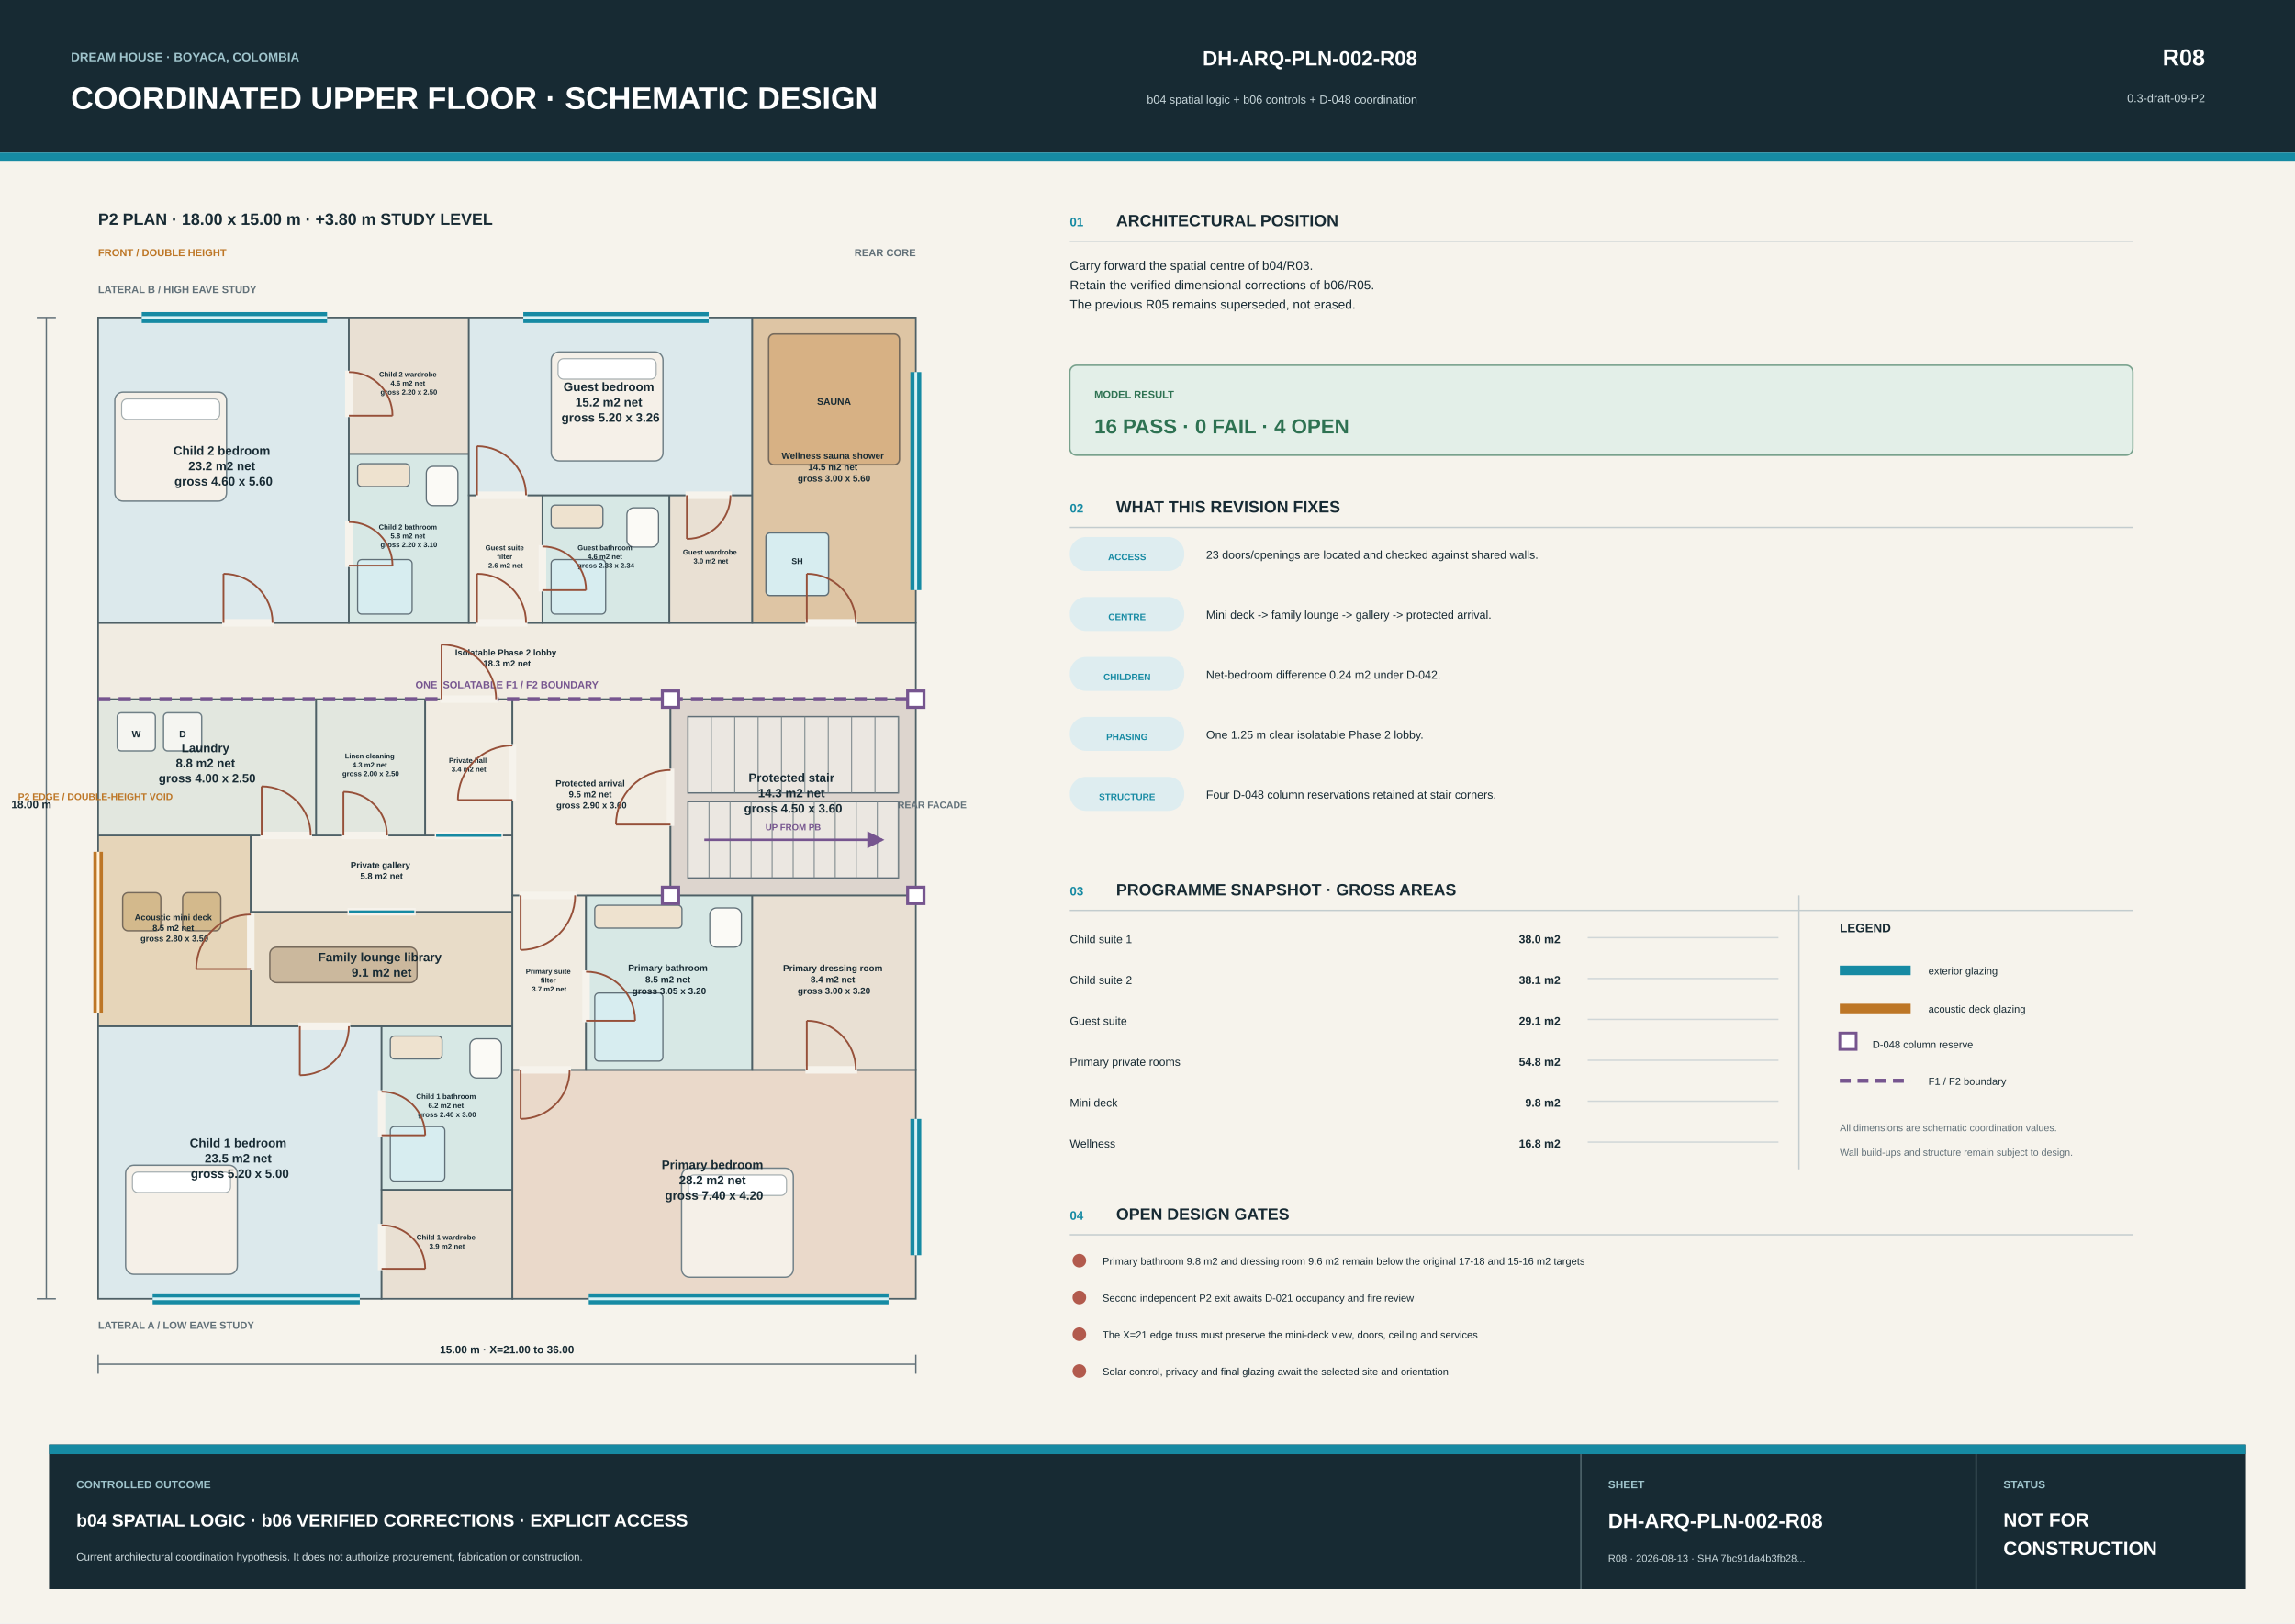
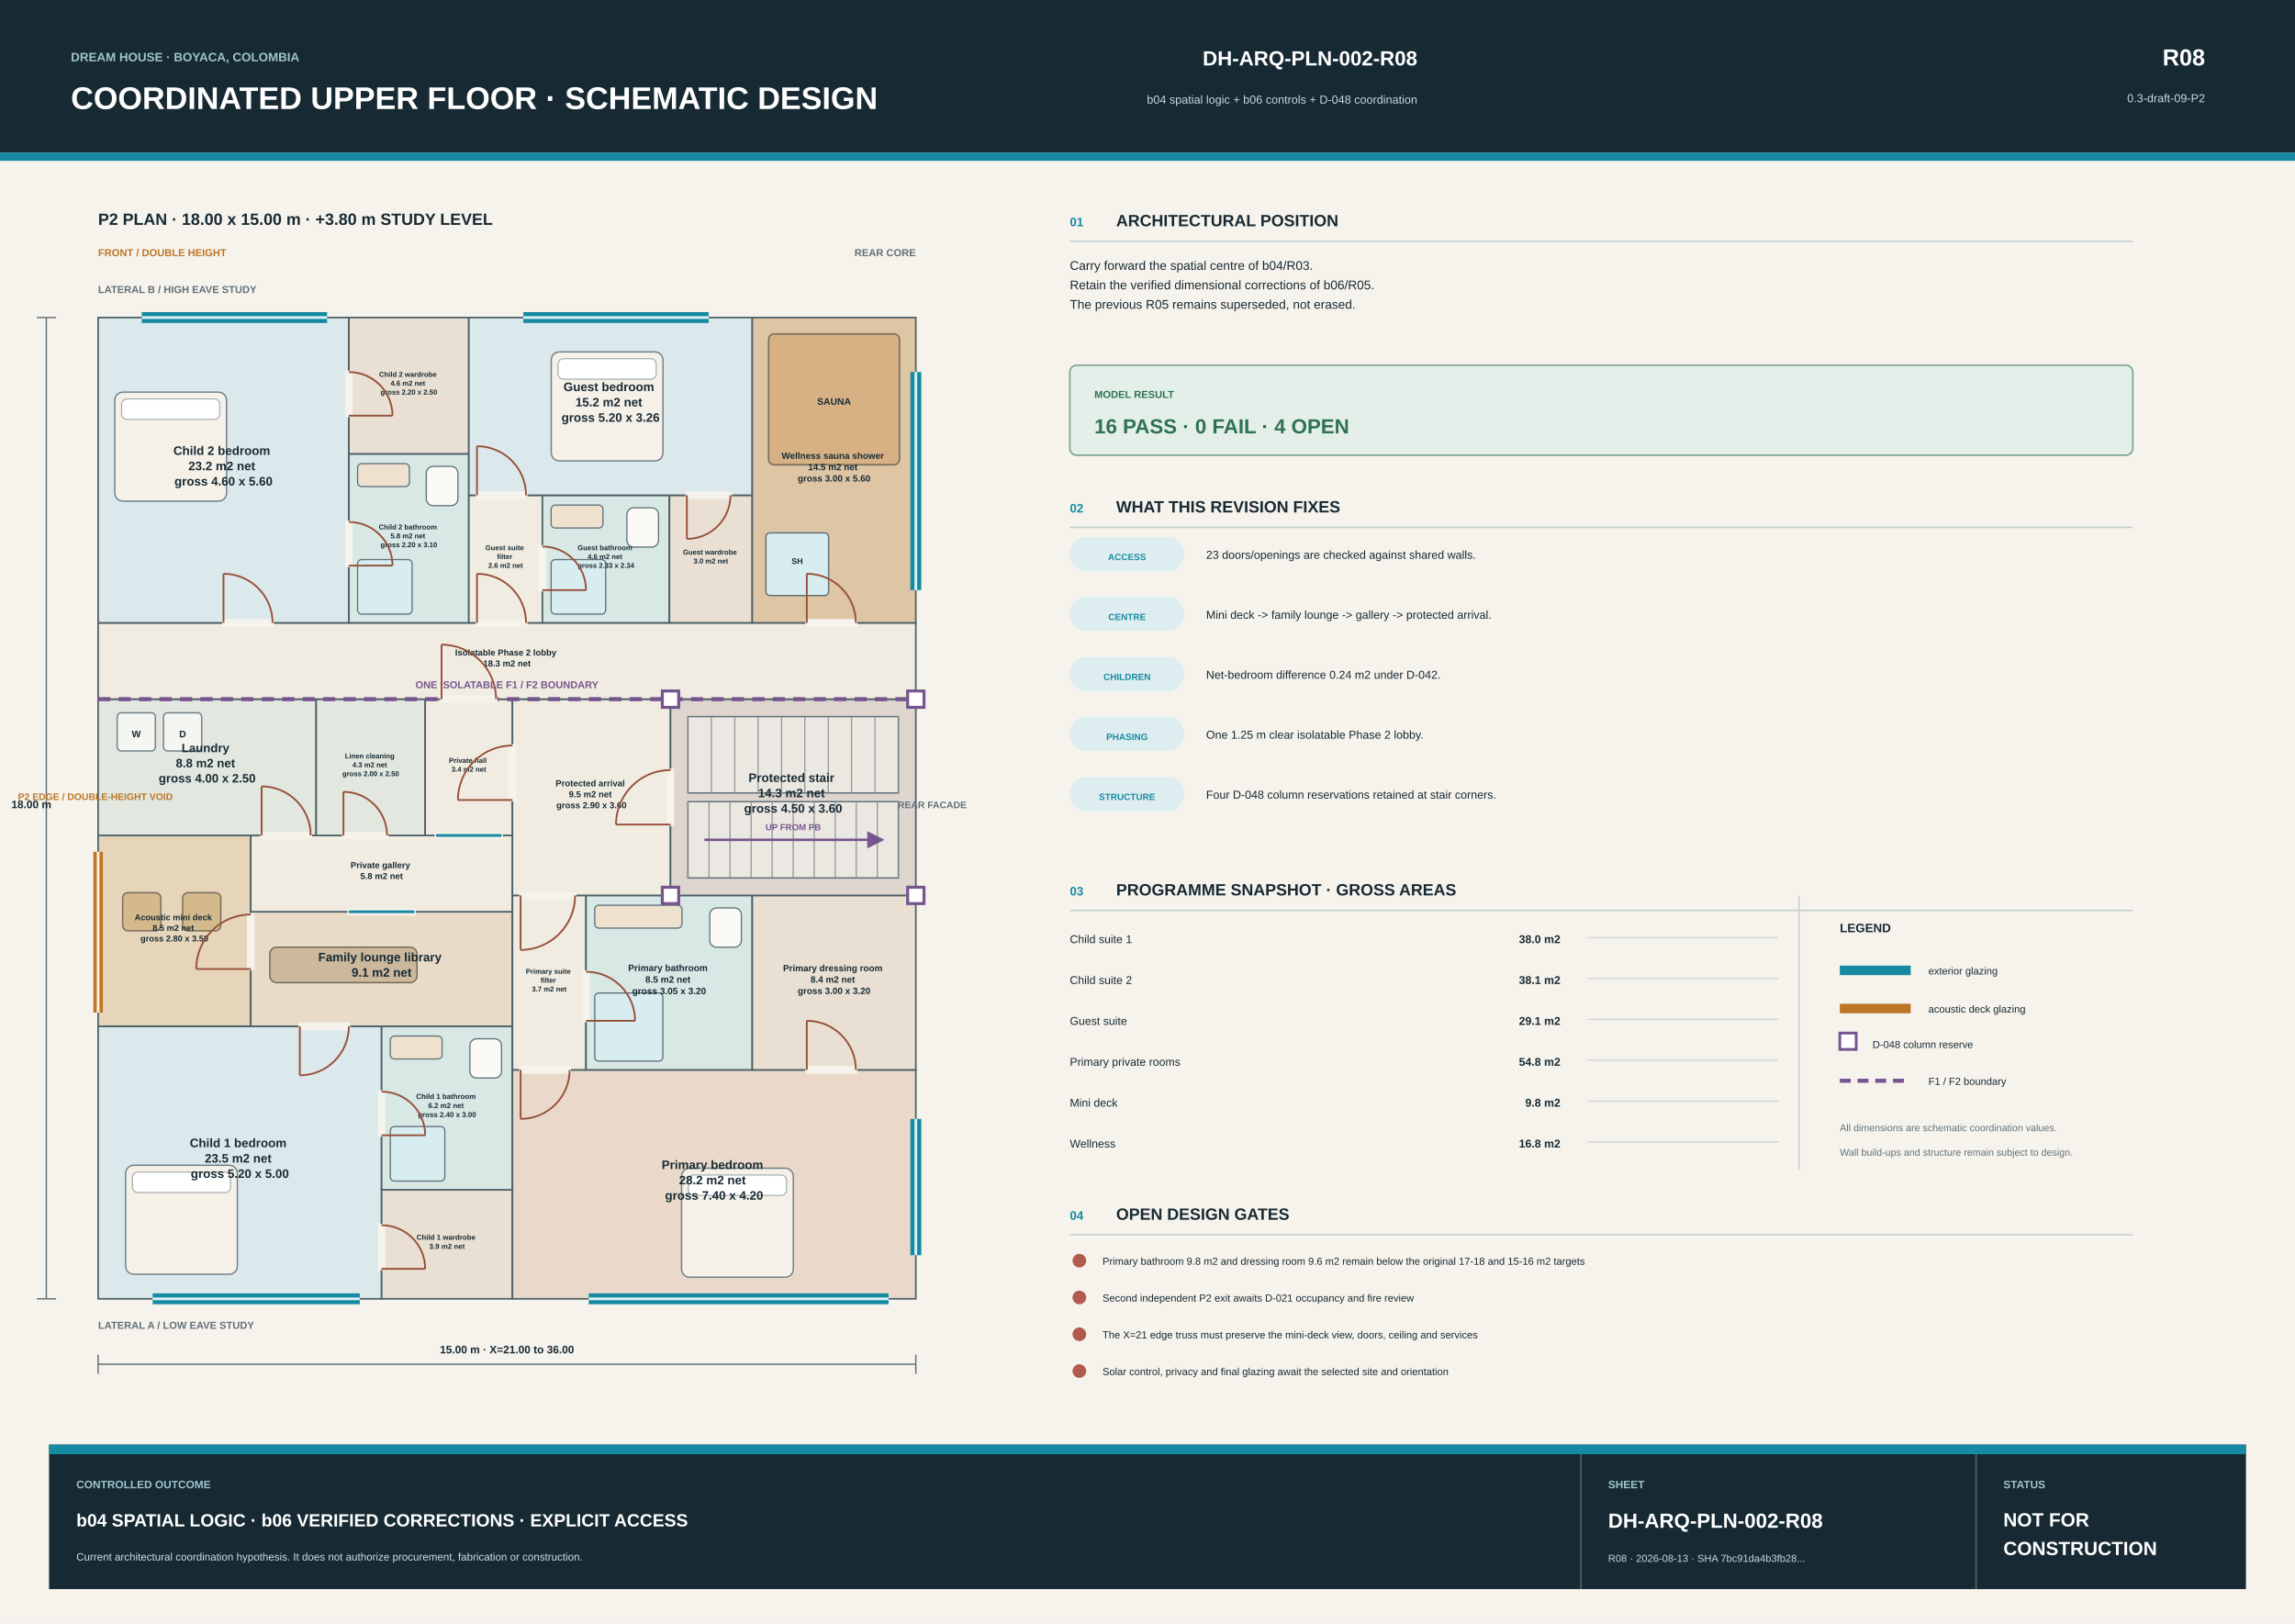
<svg xmlns="http://www.w3.org/2000/svg" width="1684" height="1191" viewBox="0 0 1684 1191" role="img" aria-labelledby="sheet-title sheet-description">
  <defs>
    <marker id="route-arrow" markerWidth="8" markerHeight="8" refX="7" refY="4" orient="auto">
      <path d="M0,0 L8,4 L0,8 Z" fill="#a63f31" />
    </marker>
    <marker id="up-arrow" markerWidth="7" markerHeight="7" refX="6" refY="3.5" orient="auto">
      <path d="M0,0 L7,3.5 L0,7 Z" fill="#76558f" />
    </marker>
    <style>
            text { font-family: Arial, Helvetica, sans-serif; }
            line, path, rect, circle, polygon, polyline { vector-effect: non-scaling-stroke; }
          </style>
  </defs>
  <rect x="0" y="0" width="1684" height="1191" fill="#f6f3ec" />
  <rect x="0" y="0" width="1684" height="112" fill="#172a33" />
  <rect x="0" y="112" width="1684" height="6" fill="#168aa3" />
  <text x="52" y="45" font-size="9" text-anchor="start" font-weight="700" fill="#9fc4cc" class="">DREAM HOUSE · BOYACA, COLOMBIA</text>
  <text x="52" y="80" font-size="23" text-anchor="start" font-weight="700" fill="#ffffff" class="">COORDINATED UPPER FLOOR · SCHEMATIC DESIGN</text>
  <text x="1040" y="48" font-size="15" text-anchor="end" font-weight="700" fill="#ffffff" class="">DH-ARQ-PLN-002-R08</text>
  <text x="1040" y="76" font-size="8.5" text-anchor="end" font-weight="400" fill="#c9d8dc" class="">b04 spatial logic + b06 controls + D-048 coordination</text>
  <text x="1618" y="48" font-size="17" text-anchor="end" font-weight="700" fill="#ffffff" class="">R08</text>
  <text x="1618" y="75" font-size="8.5" text-anchor="end" font-weight="400" fill="#c9d8dc" class="">0.3-draft-09-P2</text>
  <text x="72" y="165" font-size="12" text-anchor="start" font-weight="700" fill="#172a33" class="">P2 PLAN · 18.00 x 15.00 m · +3.80 m STUDY LEVEL</text>
  <text x="72" y="188" font-size="7.5" text-anchor="start" font-weight="700" fill="#bd7626" class="">FRONT / DOUBLE HEIGHT</text>
  <text x="672" y="188" font-size="7.5" text-anchor="end" font-weight="700" fill="#617078" class="">REAR CORE</text>
  <rect x="72.0" y="753.0" width="208.0" height="200.0" fill="#dce9ec" stroke="#4e6066" stroke-width="1.2" class="space space-bedroom" data-space-id="H1-D" />
  <rect x="280.0" y="873.0" width="96.0" height="80.0" fill="#e9e0d3" stroke="#4e6066" stroke-width="1.2" class="space space-closet" data-space-id="H1-C" />
  <rect x="280.0" y="753.0" width="96.0" height="120.0" fill="#d7e8e5" stroke="#4e6066" stroke-width="1.2" class="space space-bath" data-space-id="H1-B" />
  <rect x="72.0" y="613.0" width="112.0" height="140.0" fill="#e6d5b9" stroke="#4e6066" stroke-width="1.2" class="space space-deck" data-space-id="DECK" />
  <rect x="184" y="669.0" width="192.0" height="84.0" fill="#e8dcc8" stroke="#4e6066" stroke-width="1.2" class="space space-shared" data-space-id="FAM" />
  <rect x="184" y="613.0" width="192.0" height="56.0" fill="#f1ece2" stroke="#4e6066" stroke-width="1.2" class="space space-circulation" data-space-id="HALL-A" />
  <rect x="72.0" y="513.0" width="160.0" height="100.0" fill="#e2e7df" stroke="#4e6066" stroke-width="1.2" class="space space-service" data-space-id="LAV" />
  <rect x="232.0" y="513.0" width="80.0" height="100.0" fill="#e2e7df" stroke="#4e6066" stroke-width="1.2" class="space space-service" data-space-id="LIN" />
  <rect x="312.0" y="513.0" width="64.0" height="100.0" fill="#f1ece2" stroke="#4e6066" stroke-width="1.2" class="space space-circulation" data-space-id="HALL-C" />
  <rect x="376" y="785.0" width="296.0" height="168.0" fill="#ead9ca" stroke="#4e6066" stroke-width="1.2" class="space space-master" data-space-id="M-D" />
  <rect x="376" y="657.0" width="54.0" height="128.0" fill="#f1ece2" stroke="#4e6066" stroke-width="1.2" class="space space-circulation" data-space-id="M-PASS" />
  <rect x="430.0" y="657.0" width="122.0" height="128.0" fill="#d7e8e5" stroke="#4e6066" stroke-width="1.2" class="space space-bath" data-space-id="M-B" />
  <rect x="552.0" y="657.0" width="120.0" height="128.0" fill="#e9e0d3" stroke="#4e6066" stroke-width="1.2" class="space space-closet" data-space-id="M-C" />
  <rect x="376" y="513.0" width="116.0" height="144.0" fill="#f1ece2" stroke="#4e6066" stroke-width="1.2" class="space space-circulation" data-space-id="ARR" />
  <rect x="492.0" y="513.0" width="180.0" height="144.0" fill="#ddd5ce" stroke="#4e6066" stroke-width="1.2" class="space space-vertical" data-space-id="ESC" />
  <rect x="72.0" y="457.0" width="600.0" height="56.0" fill="#f1ece2" stroke="#4e6066" stroke-width="1.2" class="space space-circulation" data-space-id="F2-HALL" />
  <rect x="72.0" y="233.0" width="184.0" height="224.0" fill="#dce9ec" stroke="#4e6066" stroke-width="1.2" class="space space-bedroom" data-space-id="H2-D" />
  <rect x="256" y="333.0" width="88.0" height="124.0" fill="#d7e8e5" stroke="#4e6066" stroke-width="1.2" class="space space-bath" data-space-id="H2-B" />
  <rect x="256" y="233.0" width="88.0" height="100.0" fill="#e9e0d3" stroke="#4e6066" stroke-width="1.2" class="space space-closet" data-space-id="H2-C" />
  <rect x="344.0" y="363.4" width="54.0" height="93.6" fill="#f1ece2" stroke="#4e6066" stroke-width="1.2" class="space space-circulation" data-space-id="G-ENTRY" />
  <rect x="398" y="363.4" width="93.2" height="93.6" fill="#d7e8e5" stroke="#4e6066" stroke-width="1.2" class="space space-bath" data-space-id="G-B" />
  <rect x="491.2" y="363.4" width="60.8" height="93.6" fill="#e9e0d3" stroke="#4e6066" stroke-width="1.2" class="space space-closet" data-space-id="G-C" />
  <rect x="344.0" y="233.0" width="208.0" height="130.4" fill="#dce9ec" stroke="#4e6066" stroke-width="1.2" class="space space-bedroom" data-space-id="G-D" />
  <rect x="552.0" y="233.0" width="120.0" height="224.0" fill="#dec5a4" stroke="#4e6066" stroke-width="1.2" class="space space-wellness" data-space-id="WELL" />
  <rect x="92.16" y="855.0" width="82.0" height="80.0" fill="#f5f0e8" stroke="#708087" stroke-width="1" rx="6" class="furniture bed" />
  <rect x="97.16" y="860.0" width="72.0" height="15" fill="#ffffff" stroke="#a3acae" stroke-width="0.8" rx="4" />
  <rect x="84.24" y="287.72" width="82.0" height="80.0" fill="#f5f0e8" stroke="#708087" stroke-width="1" rx="6" class="furniture bed" />
  <rect x="89.24" y="292.72" width="72.0" height="15" fill="#ffffff" stroke="#a3acae" stroke-width="0.8" rx="4" />
  <rect x="404.48" y="258.2" width="82.0" height="80.0" fill="#f5f0e8" stroke="#708087" stroke-width="1" rx="6" class="furniture bed" />
  <rect x="409.48" y="263.2" width="72.0" height="15" fill="#ffffff" stroke="#a3acae" stroke-width="0.8" rx="4" />
  <rect x="500.12" y="857.16" width="82.0" height="80.0" fill="#f5f0e8" stroke="#708087" stroke-width="1" rx="6" class="furniture bed" />
  <rect x="505.12" y="862.16" width="72.0" height="15" fill="#ffffff" stroke="#a3acae" stroke-width="0.8" rx="4" />
  <rect x="198" y="695.0" width="108.0" height="26.0" fill="#cbb89d" stroke="#766a5c" stroke-width="1" rx="5" class="furniture sofa" />
  <rect x="90" y="655.0" width="28.0" height="28.0" fill="#d3b98c" stroke="#766a5c" stroke-width="1" rx="4" class="furniture chair" />
  <rect x="134" y="655.0" width="28.0" height="28.0" fill="#d3b98c" stroke="#766a5c" stroke-width="1" rx="4" class="furniture chair" />
  <rect x="86" y="523.0" width="28.0" height="28.0" fill="#f5f5f1" stroke="#708087" stroke-width="1" rx="3" class="furniture appliance" />
  <text x="100" y="541.0" font-size="7" text-anchor="middle" font-weight="700" fill="#172a33" class="">W</text>
  <rect x="120" y="523.0" width="28.0" height="28.0" fill="#f5f5f1" stroke="#708087" stroke-width="1" rx="3" class="furniture appliance" />
  <text x="134" y="541.0" font-size="7" text-anchor="middle" font-weight="700" fill="#172a33" class="">D</text>
  <rect x="564" y="245.0" width="96.0" height="96.0" fill="#d7b184" stroke="#766a5c" stroke-width="1.1" rx="4" class="furniture sauna" />
  <text x="612" y="297.0" font-size="7" text-anchor="middle" font-weight="700" fill="#172a33" class="">SAUNA</text>
  <rect x="562.0" y="391.0" width="46.0" height="46.0" fill="#d7edf0" stroke="#617078" stroke-width="1" rx="3" class="fixture shower" />
  <text x="585" y="413.8" font-size="6" text-anchor="middle" font-weight="700" fill="#172a33" class="">SH</text>
  <rect x="286.4" y="826.6" width="40.0" height="40.0" fill="#d7edf0" stroke="#617078" stroke-width="0.9" rx="3" class="fixture shower" />
  <rect x="286.4" y="760.2" width="38.0" height="16.8" fill="#eee2cf" stroke="#617078" stroke-width="0.9" rx="3" class="fixture vanity" />
  <rect x="344.8" y="762.2" width="23.2" height="28.8" fill="#fbfaf6" stroke="#617078" stroke-width="0.9" rx="5" class="fixture wc" />
  <rect x="262.4" y="410.6" width="40.0" height="40.0" fill="#d7edf0" stroke="#617078" stroke-width="0.9" rx="3" class="fixture shower" />
  <rect x="262.4" y="340.2" width="38.0" height="16.8" fill="#eee2cf" stroke="#617078" stroke-width="0.9" rx="3" class="fixture vanity" />
  <rect x="312.8" y="342.2" width="23.2" height="28.8" fill="#fbfaf6" stroke="#617078" stroke-width="0.9" rx="5" class="fixture wc" />
  <rect x="404.4" y="410.6" width="40.0" height="40.0" fill="#d7edf0" stroke="#617078" stroke-width="0.9" rx="3" class="fixture shower" />
  <rect x="404.4" y="370.6" width="38.0" height="16.8" fill="#eee2cf" stroke="#617078" stroke-width="0.9" rx="3" class="fixture vanity" />
  <rect x="460" y="372.6" width="23.2" height="28.8" fill="#fbfaf6" stroke="#617078" stroke-width="0.9" rx="5" class="fixture wc" />
  <rect x="436.4" y="728.6" width="50.0" height="50.0" fill="#d7edf0" stroke="#617078" stroke-width="0.9" rx="3" class="fixture shower" />
  <rect x="436.4" y="664.2" width="64.0" height="16.8" fill="#eee2cf" stroke="#617078" stroke-width="0.9" rx="3" class="fixture vanity" />
  <rect x="520.8" y="666.2" width="23.2" height="28.8" fill="#fbfaf6" stroke="#617078" stroke-width="0.9" rx="5" class="fixture wc" />
  <rect x="504.8" y="588.2" width="154.4" height="56.0" fill="#ebe7e1" stroke="#617078" stroke-width="1" class="stair-flight" />
  <rect x="504.8" y="525.8" width="154.4" height="56.0" fill="#ebe7e1" stroke="#617078" stroke-width="1" class="stair-flight" />
  <line x1="504.8" y1="588.2" x2="504.8" y2="644.2" stroke="#7a868a" stroke-width="0.7" class="stair-tread" />
  <line x1="520.24" y1="588.2" x2="520.24" y2="644.2" stroke="#7a868a" stroke-width="0.7" class="stair-tread" />
  <line x1="535.68" y1="588.2" x2="535.68" y2="644.2" stroke="#7a868a" stroke-width="0.7" class="stair-tread" />
  <line x1="551.12" y1="588.2" x2="551.12" y2="644.2" stroke="#7a868a" stroke-width="0.7" class="stair-tread" />
  <line x1="566.56" y1="588.2" x2="566.56" y2="644.2" stroke="#7a868a" stroke-width="0.7" class="stair-tread" />
  <line x1="582.0" y1="588.2" x2="582.0" y2="644.2" stroke="#7a868a" stroke-width="0.7" class="stair-tread" />
  <line x1="597.44" y1="588.2" x2="597.44" y2="644.2" stroke="#7a868a" stroke-width="0.7" class="stair-tread" />
  <line x1="612.88" y1="588.2" x2="612.88" y2="644.2" stroke="#7a868a" stroke-width="0.7" class="stair-tread" />
  <line x1="628.32" y1="588.2" x2="628.32" y2="644.2" stroke="#7a868a" stroke-width="0.7" class="stair-tread" />
  <line x1="643.76" y1="588.2" x2="643.76" y2="644.2" stroke="#7a868a" stroke-width="0.7" class="stair-tread" />
  <line x1="659.2" y1="588.2" x2="659.2" y2="644.2" stroke="#7a868a" stroke-width="0.7" class="stair-tread" />
  <line x1="504.8" y1="525.8" x2="504.8" y2="581.8" stroke="#7a868a" stroke-width="0.7" class="stair-tread" />
  <line x1="521.956" y1="525.8" x2="521.956" y2="581.8" stroke="#7a868a" stroke-width="0.7" class="stair-tread" />
  <line x1="539.111" y1="525.8" x2="539.111" y2="581.8" stroke="#7a868a" stroke-width="0.7" class="stair-tread" />
  <line x1="556.267" y1="525.8" x2="556.267" y2="581.8" stroke="#7a868a" stroke-width="0.7" class="stair-tread" />
  <line x1="573.422" y1="525.8" x2="573.422" y2="581.8" stroke="#7a868a" stroke-width="0.7" class="stair-tread" />
  <line x1="590.578" y1="525.8" x2="590.578" y2="581.8" stroke="#7a868a" stroke-width="0.7" class="stair-tread" />
  <line x1="607.733" y1="525.8" x2="607.733" y2="581.8" stroke="#7a868a" stroke-width="0.7" class="stair-tread" />
  <line x1="624.889" y1="525.8" x2="624.889" y2="581.8" stroke="#7a868a" stroke-width="0.7" class="stair-tread" />
  <line x1="642.044" y1="525.8" x2="642.044" y2="581.8" stroke="#7a868a" stroke-width="0.7" class="stair-tread" />
  <line x1="659.2" y1="525.8" x2="659.2" y2="581.8" stroke="#7a868a" stroke-width="0.7" class="stair-tread" />
  <line x1="516.8" y1="616.2" x2="647.2" y2="616.2" stroke="#76558f" stroke-width="1.8" marker-end="url(#up-arrow)" />
  <text x="582.0" y="609.2" font-size="6.5" text-anchor="middle" font-weight="700" fill="#76558f" class="">UP FROM PB</text>
  <text x="176" y="841.75" font-size="9.0" text-anchor="middle" font-weight="700" fill="#172a33">
    <tspan x="176" dy="0">Child 1 bedroom</tspan>
    <tspan x="176" dy="11.25">23.5 m2 net</tspan>
    <tspan x="176" dy="11.25">gross 5.20 x 5.00</tspan>
  </text>
  <text x="328" y="909.667" font-size="5.333" text-anchor="middle" font-weight="700" fill="#172a33">
    <tspan x="328" dy="0">Child 1 wardrobe</tspan>
    <tspan x="328" dy="6.667">3.9 m2 net</tspan>
  </text>
  <text x="328" y="806.333" font-size="5.333" text-anchor="middle" font-weight="700" fill="#172a33">
    <tspan x="328" dy="0">Child 1 bathroom</tspan>
    <tspan x="328" dy="6.667">6.2 m2 net</tspan>
    <tspan x="328" dy="6.667">gross 2.40 x 3.00</tspan>
  </text>
  <text x="128" y="675.222" font-size="6.222" text-anchor="middle" font-weight="700" fill="#172a33">
    <tspan x="128" dy="0">Acoustic mini deck</tspan>
    <tspan x="128" dy="7.778">8.5 m2 net</tspan>
    <tspan x="128" dy="7.778">gross 2.80 x 3.50</tspan>
  </text>
  <text x="280.0" y="705.375" font-size="9.0" text-anchor="middle" font-weight="700" fill="#172a33">
    <tspan x="280.0" dy="0">Family lounge library</tspan>
    <tspan x="280.0" dy="11.25">9.1 m2 net</tspan>
  </text>
  <text x="280.0" y="637.0" font-size="6.4" text-anchor="middle" font-weight="700" fill="#172a33">
    <tspan x="280.0" dy="0">Private gallery</tspan>
    <tspan x="280.0" dy="8.0">5.8 m2 net</tspan>
  </text>
  <text x="152.0" y="551.889" font-size="8.889" text-anchor="middle" font-weight="700" fill="#172a33">
    <tspan x="152.0" dy="0">Laundry</tspan>
    <tspan x="152.0" dy="11.111">8.8 m2 net</tspan>
    <tspan x="152.0" dy="11.111">gross 4.00 x 2.50</tspan>
  </text>
  <text x="272.0" y="556.5" font-size="5.2" text-anchor="middle" font-weight="700" fill="#172a33">
    <tspan x="272.0" dy="0">Linen cleaning</tspan>
    <tspan x="272.0" dy="6.5">4.3 m2 net</tspan>
    <tspan x="272.0" dy="6.5">gross 2.00 x 2.50</tspan>
  </text>
  <text x="344.0" y="559.75" font-size="5.2" text-anchor="middle" font-weight="700" fill="#172a33">
    <tspan x="344.0" dy="0">Private hall</tspan>
    <tspan x="344.0" dy="6.5">3.4 m2 net</tspan>
  </text>
  <text x="524" y="857.75" font-size="9.0" text-anchor="middle" font-weight="700" fill="#172a33">
    <tspan x="524" dy="0">Primary bedroom</tspan>
    <tspan x="524" dy="11.25">28.2 m2 net</tspan>
    <tspan x="524" dy="11.25">gross 7.40 x 4.20</tspan>
  </text>
  <text x="403" y="714.5" font-size="5.2" text-anchor="middle" font-weight="700" fill="#172a33">
    <tspan x="403" dy="0">Primary suite</tspan>
    <tspan x="403" dy="6.5">filter</tspan>
    <tspan x="403" dy="6.5">3.7 m2 net</tspan>
  </text>
  <text x="491" y="712.528" font-size="6.778" text-anchor="middle" font-weight="700" fill="#172a33">
    <tspan x="491" dy="0">Primary bathroom</tspan>
    <tspan x="491" dy="8.472">8.5 m2 net</tspan>
    <tspan x="491" dy="8.472">gross 3.05 x 3.20</tspan>
  </text>
  <text x="612.0" y="712.667" font-size="6.667" text-anchor="middle" font-weight="700" fill="#172a33">
    <tspan x="612.0" dy="0">Primary dressing room</tspan>
    <tspan x="612.0" dy="8.333">8.4 m2 net</tspan>
    <tspan x="612.0" dy="8.333">gross 3.00 x 3.20</tspan>
  </text>
  <text x="434.0" y="576.944" font-size="6.444" text-anchor="middle" font-weight="700" fill="#172a33">
    <tspan x="434.0" dy="0">Protected arrival</tspan>
    <tspan x="434.0" dy="8.056">9.5 m2 net</tspan>
    <tspan x="434.0" dy="8.056">gross 2.90 x 3.60</tspan>
  </text>
  <text x="582.0" y="573.75" font-size="9.0" text-anchor="middle" font-weight="700" fill="#172a33">
    <tspan x="582.0" dy="0">Protected stair</tspan>
    <tspan x="582.0" dy="11.25">14.3 m2 net</tspan>
    <tspan x="582.0" dy="11.25">gross 4.50 x 3.60</tspan>
  </text>
  <text x="372.0" y="481.0" font-size="6.4" text-anchor="middle" font-weight="700" fill="#172a33">
    <tspan x="372.0" dy="0">Isolatable Phase 2 lobby</tspan>
    <tspan x="372.0" dy="8.0">18.3 m2 net</tspan>
  </text>
  <text x="164" y="333.75" font-size="9.0" text-anchor="middle" font-weight="700" fill="#172a33">
    <tspan x="164" dy="0">Child 2 bedroom</tspan>
    <tspan x="164" dy="11.25">23.2 m2 net</tspan>
    <tspan x="164" dy="11.25">gross 4.60 x 5.60</tspan>
  </text>
  <text x="300" y="388.5" font-size="5.2" text-anchor="middle" font-weight="700" fill="#172a33">
    <tspan x="300" dy="0">Child 2 bathroom</tspan>
    <tspan x="300" dy="6.5">5.8 m2 net</tspan>
    <tspan x="300" dy="6.5">gross 2.20 x 3.10</tspan>
  </text>
  <text x="300" y="276.5" font-size="5.2" text-anchor="middle" font-weight="700" fill="#172a33">
    <tspan x="300" dy="0">Child 2 wardrobe</tspan>
    <tspan x="300" dy="6.5">4.6 m2 net</tspan>
    <tspan x="300" dy="6.5">gross 2.20 x 2.50</tspan>
  </text>
  <text x="371" y="403.7" font-size="5.2" text-anchor="middle" font-weight="700" fill="#172a33">
    <tspan x="371" dy="0">Guest suite</tspan>
    <tspan x="371" dy="6.5">filter</tspan>
    <tspan x="371" dy="6.5">2.6 m2 net</tspan>
  </text>
  <text x="444.6" y="403.7" font-size="5.2" text-anchor="middle" font-weight="700" fill="#172a33">
    <tspan x="444.6" dy="0">Guest bathroom</tspan>
    <tspan x="444.6" dy="6.5">4.6 m2 net</tspan>
    <tspan x="444.6" dy="6.5">gross 2.33 x 2.34</tspan>
  </text>
  <text x="521.6" y="406.95" font-size="5.2" text-anchor="middle" font-weight="700" fill="#172a33">
    <tspan x="521.6" dy="0">Guest wardrobe</tspan>
    <tspan x="521.6" dy="6.5">3.0 m2 net</tspan>
  </text>
  <text x="448" y="286.95" font-size="9.0" text-anchor="middle" font-weight="700" fill="#172a33">
    <tspan x="448" dy="0">Guest bedroom</tspan>
    <tspan x="448" dy="11.25">15.2 m2 net</tspan>
    <tspan x="448" dy="11.25">gross 5.20 x 3.26</tspan>
  </text>
  <text x="612.0" y="336.667" font-size="6.667" text-anchor="middle" font-weight="700" fill="#172a33">
    <tspan x="612.0" dy="0">Wellness sauna shower</tspan>
    <tspan x="612.0" dy="8.333">14.5 m2 net</tspan>
    <tspan x="612.0" dy="8.333">gross 3.00 x 5.60</tspan>
  </text>
  <line x1="112.0" y1="953.0" x2="264.0" y2="953.0" stroke="#168aa3" stroke-width="8" class="exterior-window" />
  <line x1="112.0" y1="953.0" x2="264.0" y2="953.0" stroke="#d9f2f5" stroke-width="2" class="window-glass" />
  <line x1="432.0" y1="953.0" x2="652.0" y2="953.0" stroke="#168aa3" stroke-width="8" class="exterior-window" />
  <line x1="432.0" y1="953.0" x2="652.0" y2="953.0" stroke="#d9f2f5" stroke-width="2" class="window-glass" />
  <line x1="672.0" y1="921.0" x2="672.0" y2="821.0" stroke="#168aa3" stroke-width="8" class="exterior-window" />
  <line x1="672.0" y1="921.0" x2="672.0" y2="821.0" stroke="#d9f2f5" stroke-width="2" class="window-glass" />
  <line x1="104" y1="233.0" x2="240" y2="233.0" stroke="#168aa3" stroke-width="8" class="exterior-window" />
  <line x1="104" y1="233.0" x2="240" y2="233.0" stroke="#d9f2f5" stroke-width="2" class="window-glass" />
  <line x1="384.0" y1="233.0" x2="520" y2="233.0" stroke="#168aa3" stroke-width="8" class="exterior-window" />
  <line x1="384.0" y1="233.0" x2="520" y2="233.0" stroke="#d9f2f5" stroke-width="2" class="window-glass" />
  <line x1="672.0" y1="433.0" x2="672.0" y2="273.0" stroke="#168aa3" stroke-width="8" class="exterior-window" />
  <line x1="672.0" y1="433.0" x2="672.0" y2="273.0" stroke="#d9f2f5" stroke-width="2" class="window-glass" />
  <line x1="72.0" y1="743.0" x2="72.0" y2="625.0" stroke="#bd7626" stroke-width="7" class="internal-acoustic-glazing" />
  <line x1="72.0" y1="743.0" x2="72.0" y2="625.0" stroke="#fff1d9" stroke-width="2" class="window-glass" />
  <line x1="72.0" y1="513.0" x2="672.0" y2="513.0" stroke="#76558f" stroke-width="3" stroke-dasharray="9 6" class="phase-boundary" />
  <text x="372.0" y="505.0" font-size="7.4" text-anchor="middle" font-weight="700" fill="#76558f" class="">ONE ISOLATABLE F1 / F2 BOUNDARY</text>
  <line x1="492.0" y1="606.0" x2="492.0" y2="564.0" stroke="#f6f3ec" stroke-width="5.5" class="door-opening" />
  <line x1="492.0" y1="605.0" x2="452.0" y2="605.0" stroke="#965039" stroke-width="1.3" fill="none" class="door" />
  <path d="M 492.0 565.0 A 40.0 40.0 0 0 0 452.0 605.0" stroke="#965039" stroke-width="1.3" fill="none" class="door" />
  <line x1="376" y1="588.0" x2="376" y2="546.0" stroke="#f6f3ec" stroke-width="5.5" class="door-opening" />
  <line x1="376" y1="587.0" x2="336" y2="587.0" stroke="#965039" stroke-width="1.3" fill="none" class="door" />
  <path d="M 376 547.0 A 40.0 40.0 0 0 0 336 587.0" stroke="#965039" stroke-width="1.3" fill="none" class="door" />
  <line x1="381.0" y1="657.0" x2="423.0" y2="657.0" stroke="#f6f3ec" stroke-width="5.5" class="door-opening" />
  <line x1="382.0" y1="657.0" x2="382.0" y2="697.0" stroke="#965039" stroke-width="1.3" fill="none" class="door" />
  <path d="M 422.0 657.0 A 40.0 40.0 0 0 1 382.0 697.0" stroke="#965039" stroke-width="1.3" fill="none" class="door" />
  <line x1="381.0" y1="785.0" x2="419.0" y2="785.0" stroke="#f6f3ec" stroke-width="5.5" class="door-opening" />
  <line x1="382.0" y1="785.0" x2="382.0" y2="821.0" stroke="#965039" stroke-width="1.3" fill="none" class="door" />
  <path d="M 418.0 785.0 A 36.0 36.0 0 0 1 382.0 821.0" stroke="#965039" stroke-width="1.3" fill="none" class="door" />
  <line x1="430.0" y1="750.0" x2="430.0" y2="712.0" stroke="#f6f3ec" stroke-width="5.5" class="door-opening" />
  <line x1="430.0" y1="749.0" x2="466.0" y2="749.0" stroke="#965039" stroke-width="1.3" fill="none" class="door" />
  <path d="M 430.0 713.0 A 36.0 36.0 0 0 1 466.0 749.0" stroke="#965039" stroke-width="1.3" fill="none" class="door" />
  <line x1="591.0" y1="785.0" x2="629.0" y2="785.0" stroke="#f6f3ec" stroke-width="5.5" class="door-opening" />
  <line x1="592.0" y1="785.0" x2="592.0" y2="749.0" stroke="#965039" stroke-width="1.3" fill="none" class="door" />
  <path d="M 628.0 785.0 A 36.0 36.0 0 0 0 592.0 749.0" stroke="#965039" stroke-width="1.3" fill="none" class="door" />
  <line x1="319.0" y1="613.0" x2="369.0" y2="613.0" stroke="#f6f3ec" stroke-width="5.5" class="door-opening" />
  <line x1="320.0" y1="613.0" x2="368.0" y2="613.0" stroke="#168aa3" stroke-width="2.0" class="open-passage" />
  <line x1="255" y1="669.0" x2="305" y2="669.0" stroke="#f6f3ec" stroke-width="5.5" class="door-opening" />
  <line x1="256" y1="669.0" x2="304" y2="669.0" stroke="#168aa3" stroke-width="2.0" class="open-passage" />
  <line x1="184" y1="712.0" x2="184" y2="670.0" stroke="#f6f3ec" stroke-width="5.5" class="door-opening" />
  <line x1="184" y1="711.0" x2="144" y2="711.0" stroke="#965039" stroke-width="1.3" fill="none" class="door" />
  <path d="M 184 671.0 A 40.0 40.0 0 0 0 144 711.0" stroke="#965039" stroke-width="1.3" fill="none" class="door" />
  <line x1="219" y1="753.0" x2="257.0" y2="753.0" stroke="#f6f3ec" stroke-width="5.5" class="door-opening" />
  <line x1="220" y1="753.0" x2="220" y2="789.0" stroke="#965039" stroke-width="1.3" fill="none" class="door" />
  <path d="M 256 753.0 A 36.0 36.0 0 0 1 220 789.0" stroke="#965039" stroke-width="1.3" fill="none" class="door" />
  <line x1="280.0" y1="834.0" x2="280.0" y2="800.0" stroke="#f6f3ec" stroke-width="5.5" class="door-opening" />
  <line x1="280.0" y1="833.0" x2="312.0" y2="833.0" stroke="#965039" stroke-width="1.3" fill="none" class="door" />
  <path d="M 280.0 801.0 A 32.0 32.0 0 0 1 312.0 833.0" stroke="#965039" stroke-width="1.3" fill="none" class="door" />
  <line x1="280.0" y1="932.0" x2="280.0" y2="898.0" stroke="#f6f3ec" stroke-width="5.5" class="door-opening" />
  <line x1="280.0" y1="931.0" x2="312.0" y2="931.0" stroke="#965039" stroke-width="1.3" fill="none" class="door" />
  <path d="M 280.0 899.0 A 32.0 32.0 0 0 1 312.0 931.0" stroke="#965039" stroke-width="1.3" fill="none" class="door" />
  <line x1="191.0" y1="613.0" x2="229.0" y2="613.0" stroke="#f6f3ec" stroke-width="5.5" class="door-opening" />
  <line x1="192.0" y1="613.0" x2="192.0" y2="577.0" stroke="#965039" stroke-width="1.3" fill="none" class="door" />
  <path d="M 228.0 613.0 A 36.0 36.0 0 0 0 192.0 577.0" stroke="#965039" stroke-width="1.3" fill="none" class="door" />
  <line x1="251.0" y1="613.0" x2="285.0" y2="613.0" stroke="#f6f3ec" stroke-width="5.5" class="door-opening" />
  <line x1="252.0" y1="613.0" x2="252.0" y2="581.0" stroke="#965039" stroke-width="1.3" fill="none" class="door" />
  <path d="M 284.0 613.0 A 32.0 32.0 0 0 0 252.0 581.0" stroke="#965039" stroke-width="1.3" fill="none" class="door" />
  <line x1="323.0" y1="513.0" x2="365.0" y2="513.0" stroke="#f6f3ec" stroke-width="5.5" class="door-opening" />
  <line x1="324.0" y1="513.0" x2="324.0" y2="473.0" stroke="#965039" stroke-width="1.3" fill="none" class="door" />
  <path d="M 364.0 513.0 A 40.0 40.0 0 0 0 324.0 473.0" stroke="#965039" stroke-width="1.3" fill="none" class="door" />
  <line x1="163" y1="457.0" x2="201" y2="457.0" stroke="#f6f3ec" stroke-width="5.5" class="door-opening" />
  <line x1="164" y1="457.0" x2="164" y2="421.0" stroke="#965039" stroke-width="1.3" fill="none" class="door" />
  <path d="M 200 457.0 A 36.0 36.0 0 0 0 164 421.0" stroke="#965039" stroke-width="1.3" fill="none" class="door" />
  <line x1="256" y1="416.0" x2="256" y2="382.0" stroke="#f6f3ec" stroke-width="5.5" class="door-opening" />
  <line x1="256" y1="415.0" x2="288" y2="415.0" stroke="#965039" stroke-width="1.3" fill="none" class="door" />
  <path d="M 256 383.0 A 32.0 32.0 0 0 1 288 415.0" stroke="#965039" stroke-width="1.3" fill="none" class="door" />
  <line x1="256" y1="306.0" x2="256" y2="272.0" stroke="#f6f3ec" stroke-width="5.5" class="door-opening" />
  <line x1="256" y1="305.0" x2="288" y2="305.0" stroke="#965039" stroke-width="1.3" fill="none" class="door" />
  <path d="M 256 273.0 A 32.0 32.0 0 0 1 288 305.0" stroke="#965039" stroke-width="1.3" fill="none" class="door" />
  <line x1="349.0" y1="457.0" x2="387.0" y2="457.0" stroke="#f6f3ec" stroke-width="5.5" class="door-opening" />
  <line x1="350.0" y1="457.0" x2="350.0" y2="421.0" stroke="#965039" stroke-width="1.3" fill="none" class="door" />
  <path d="M 386.0 457.0 A 36.0 36.0 0 0 0 350.0 421.0" stroke="#965039" stroke-width="1.3" fill="none" class="door" />
  <line x1="349.0" y1="363.4" x2="387.0" y2="363.4" stroke="#f6f3ec" stroke-width="5.5" class="door-opening" />
  <line x1="350.0" y1="363.4" x2="350.0" y2="327.4" stroke="#965039" stroke-width="1.3" fill="none" class="door" />
  <path d="M 386.0 363.4 A 36.0 36.0 0 0 0 350.0 327.4" stroke="#965039" stroke-width="1.3" fill="none" class="door" />
  <line x1="398" y1="434.0" x2="398" y2="400.0" stroke="#f6f3ec" stroke-width="5.5" class="door-opening" />
  <line x1="398" y1="433.0" x2="430" y2="433.0" stroke="#965039" stroke-width="1.3" fill="none" class="door" />
  <path d="M 398 401.0 A 32.0 32.0 0 0 1 430 433.0" stroke="#965039" stroke-width="1.3" fill="none" class="door" />
  <line x1="503.0" y1="363.4" x2="537.0" y2="363.4" stroke="#f6f3ec" stroke-width="5.5" class="door-opening" />
  <line x1="504.0" y1="363.4" x2="504.0" y2="395.4" stroke="#965039" stroke-width="1.3" fill="none" class="door" />
  <path d="M 536.0 363.4 A 32.0 32.0 0 0 1 504.0 395.4" stroke="#965039" stroke-width="1.3" fill="none" class="door" />
  <line x1="591.0" y1="457.0" x2="629.0" y2="457.0" stroke="#f6f3ec" stroke-width="5.5" class="door-opening" />
  <line x1="592.0" y1="457.0" x2="592.0" y2="421.0" stroke="#965039" stroke-width="1.3" fill="none" class="door" />
  <path d="M 628.0 457.0 A 36.0 36.0 0 0 0 592.0 421.0" stroke="#965039" stroke-width="1.3" fill="none" class="door" />
  <rect x="486.0" y="651.0" width="12" height="12" fill="#ffffff" stroke="#76558f" stroke-width="2.2" class="d048-column-reservation" data-column-id="GW-STAIR-S" />
  <rect x="486.0" y="507.0" width="12" height="12" fill="#ffffff" stroke="#76558f" stroke-width="2.2" class="d048-column-reservation" data-column-id="GW-STAIR-N" />
  <rect x="666.0" y="651.0" width="12" height="12" fill="#ffffff" stroke="#76558f" stroke-width="2.2" class="d048-column-reservation" data-column-id="STAIR-REAR-S" />
  <rect x="666.0" y="507.0" width="12" height="12" fill="#ffffff" stroke="#76558f" stroke-width="2.2" class="d048-column-reservation" data-column-id="STAIR-REAR-N" />
  <line x1="72.0" y1="1001.0" x2="672.0" y2="1001.0" stroke="#617078" stroke-width="1" />
  <line x1="72.0" y1="994.0" x2="72.0" y2="1008.0" stroke="#617078" stroke-width="1" />
  <line x1="672.0" y1="994.0" x2="672.0" y2="1008.0" stroke="#617078" stroke-width="1" />
  <text x="372.0" y="993.0" font-size="8" text-anchor="middle" font-weight="700" fill="#172a33" class="">15.00 m · X=21.00 to 36.00</text>
  <line x1="34.0" y1="233.0" x2="34.0" y2="953.0" stroke="#617078" stroke-width="1" />
  <line x1="27.0" y1="233.0" x2="41.0" y2="233.0" stroke="#617078" stroke-width="1" />
  <line x1="27.0" y1="953.0" x2="41.0" y2="953.0" stroke="#617078" stroke-width="1" />
  <text x="23.0" y="593.0" font-size="8" text-anchor="middle" font-weight="700" fill="#172a33" class="">18.00 m</text>
  <text x="72.0" y="215.0" font-size="7.5" text-anchor="start" font-weight="700" fill="#617078" class="">LATERAL B / HIGH EAVE STUDY</text>
  <text x="72.0" y="975.0" font-size="7.5" text-anchor="start" font-weight="700" fill="#617078" class="">LATERAL A / LOW EAVE STUDY</text>
  <text x="70.0" y="587.0" font-size="7" text-anchor="middle" font-weight="700" fill="#bd7626" class="">P2 EDGE / DOUBLE-HEIGHT VOID</text>
  <text x="684.0" y="593.0" font-size="7" text-anchor="middle" font-weight="700" fill="#617078" class="">REAR FACADE</text>
  <text x="785.0" y="166" font-size="9" text-anchor="start" font-weight="700" fill="#168aa3" class="">01</text>
  <text x="819.0" y="166" font-size="12" text-anchor="start" font-weight="700" fill="#172a33" class="">ARCHITECTURAL POSITION</text>
  <line x1="785.0" y1="177" x2="1565.0" y2="177" stroke="#c3ccce" stroke-width="1" />
  <text x="785.0" y="198" font-size="9.2" text-anchor="start" font-weight="400" fill="#172a33">
    <tspan x="785.0" dy="0">Carry forward the spatial centre of b04/R03.</tspan>
    <tspan x="785.0" dy="14.26">Retain the verified dimensional corrections of b06/R05.</tspan>
    <tspan x="785.0" dy="14.26">The previous R05 remains superseded, not erased.</tspan>
  </text>
  <rect x="785.0" y="268" width="780" height="66" fill="#e3efe8" stroke="#78a18c" stroke-width="1.1" rx="5" />
  <text x="803.0" y="292" font-size="7.5" text-anchor="start" font-weight="700" fill="#2e7252" class="">MODEL RESULT</text>
  <text x="803.0" y="318" font-size="15" text-anchor="start" font-weight="700" fill="#2e7252" class="">16 PASS · 0 FAIL · 4 OPEN</text>
  <text x="785.0" y="376" font-size="9" text-anchor="start" font-weight="700" fill="#168aa3" class="">02</text>
  <text x="819.0" y="376" font-size="12" text-anchor="start" font-weight="700" fill="#172a33" class="">WHAT THIS REVISION FIXES</text>
  <line x1="785.0" y1="387" x2="1565.0" y2="387" stroke="#c3ccce" stroke-width="1" />
  <rect x="785.0" y="394" width="84" height="25" fill="#deedf0" stroke="none" rx="12" />
  <text x="827.0" y="411" font-size="6.7" text-anchor="middle" font-weight="700" fill="#168aa3" class="">ACCESS</text>
-   <text x="885.0" y="410" font-size="8.4" text-anchor="start" font-weight="400" fill="#172a33" class="">23 doors/openings are located and checked against shared walls.</text>
+   <text x="885.0" y="410" font-size="8.4" text-anchor="start" font-weight="400" fill="#172a33" class="">23 doors/openings are checked against shared walls.</text>
  <rect x="785.0" y="438" width="84" height="25" fill="#deedf0" stroke="none" rx="12" />
  <text x="827.0" y="455" font-size="6.7" text-anchor="middle" font-weight="700" fill="#168aa3" class="">CENTRE</text>
  <text x="885.0" y="454" font-size="8.4" text-anchor="start" font-weight="400" fill="#172a33" class="">Mini deck -&gt; family lounge -&gt; gallery -&gt; protected arrival.</text>
  <rect x="785.0" y="482" width="84" height="25" fill="#deedf0" stroke="none" rx="12" />
  <text x="827.0" y="499" font-size="6.7" text-anchor="middle" font-weight="700" fill="#168aa3" class="">CHILDREN</text>
  <text x="885.0" y="498" font-size="8.4" text-anchor="start" font-weight="400" fill="#172a33" class="">Net-bedroom difference 0.24 m2 under D-042.</text>
  <rect x="785.0" y="526" width="84" height="25" fill="#deedf0" stroke="none" rx="12" />
  <text x="827.0" y="543" font-size="6.7" text-anchor="middle" font-weight="700" fill="#168aa3" class="">PHASING</text>
  <text x="885.0" y="542" font-size="8.4" text-anchor="start" font-weight="400" fill="#172a33" class="">One 1.25 m clear isolatable Phase 2 lobby.</text>
  <rect x="785.0" y="570" width="84" height="25" fill="#deedf0" stroke="none" rx="12" />
  <text x="827.0" y="587" font-size="6.7" text-anchor="middle" font-weight="700" fill="#168aa3" class="">STRUCTURE</text>
  <text x="885.0" y="586" font-size="8.4" text-anchor="start" font-weight="400" fill="#172a33" class="">Four D-048 column reservations retained at stair corners.</text>
  <text x="785.0" y="657" font-size="9" text-anchor="start" font-weight="700" fill="#168aa3" class="">03</text>
  <text x="819.0" y="657" font-size="12" text-anchor="start" font-weight="700" fill="#172a33" class="">PROGRAMME SNAPSHOT · GROSS AREAS</text>
  <line x1="785.0" y1="668" x2="1565.0" y2="668" stroke="#c3ccce" stroke-width="1" />
  <text x="785.0" y="692" font-size="8.3" text-anchor="start" font-weight="400" fill="#172a33" class="">Child suite 1</text>
  <text x="1145.0" y="692" font-size="8.3" text-anchor="end" font-weight="700" fill="#172a33" class="">38.0 m2</text>
  <line x1="1165.0" y1="688" x2="1305.0" y2="688" stroke="#d0d6d7" stroke-width="1" />
  <text x="785.0" y="722" font-size="8.3" text-anchor="start" font-weight="400" fill="#172a33" class="">Child suite 2</text>
  <text x="1145.0" y="722" font-size="8.3" text-anchor="end" font-weight="700" fill="#172a33" class="">38.1 m2</text>
  <line x1="1165.0" y1="718" x2="1305.0" y2="718" stroke="#d0d6d7" stroke-width="1" />
  <text x="785.0" y="752" font-size="8.3" text-anchor="start" font-weight="400" fill="#172a33" class="">Guest suite</text>
  <text x="1145.0" y="752" font-size="8.3" text-anchor="end" font-weight="700" fill="#172a33" class="">29.1 m2</text>
  <line x1="1165.0" y1="748" x2="1305.0" y2="748" stroke="#d0d6d7" stroke-width="1" />
  <text x="785.0" y="782" font-size="8.3" text-anchor="start" font-weight="400" fill="#172a33" class="">Primary private rooms</text>
  <text x="1145.0" y="782" font-size="8.3" text-anchor="end" font-weight="700" fill="#172a33" class="">54.8 m2</text>
  <line x1="1165.0" y1="778" x2="1305.0" y2="778" stroke="#d0d6d7" stroke-width="1" />
  <text x="785.0" y="812" font-size="8.3" text-anchor="start" font-weight="400" fill="#172a33" class="">Mini deck</text>
  <text x="1145.0" y="812" font-size="8.3" text-anchor="end" font-weight="700" fill="#172a33" class="">9.8 m2</text>
  <line x1="1165.0" y1="808" x2="1305.0" y2="808" stroke="#d0d6d7" stroke-width="1" />
  <text x="785.0" y="842" font-size="8.3" text-anchor="start" font-weight="400" fill="#172a33" class="">Wellness</text>
  <text x="1145.0" y="842" font-size="8.3" text-anchor="end" font-weight="700" fill="#172a33" class="">16.8 m2</text>
  <line x1="1165.0" y1="838" x2="1305.0" y2="838" stroke="#d0d6d7" stroke-width="1" />
  <text x="785.0" y="895" font-size="9" text-anchor="start" font-weight="700" fill="#168aa3" class="">04</text>
  <text x="819.0" y="895" font-size="12" text-anchor="start" font-weight="700" fill="#172a33" class="">OPEN DESIGN GATES</text>
  <line x1="785.0" y1="906" x2="1565.0" y2="906" stroke="#c3ccce" stroke-width="1" />
  <circle cx="792.0" cy="925" r="5" fill="#a63f31" opacity="0.85" />
  <text x="809.0" y="928" font-size="7.5" text-anchor="start" font-weight="400" fill="#172a33" class="">Primary bathroom 9.8 m2 and dressing room 9.6 m2 remain below the original 17-18 and 15-16 m2 targets</text>
  <circle cx="792.0" cy="952" r="5" fill="#a63f31" opacity="0.85" />
  <text x="809.0" y="955" font-size="7.5" text-anchor="start" font-weight="400" fill="#172a33" class="">Second independent P2 exit awaits D-021 occupancy and fire review</text>
  <circle cx="792.0" cy="979" r="5" fill="#a63f31" opacity="0.85" />
  <text x="809.0" y="982" font-size="7.5" text-anchor="start" font-weight="400" fill="#172a33" class="">The X=21 edge truss must preserve the mini-deck view, doors, ceiling and services</text>
  <circle cx="792.0" cy="1006" r="5" fill="#a63f31" opacity="0.85" />
  <text x="809.0" y="1009" font-size="7.5" text-anchor="start" font-weight="400" fill="#172a33" class="">Solar control, privacy and final glazing await the selected site and orientation</text>
  <line x1="1320" y1="657" x2="1320" y2="858" stroke="#c3ccce" stroke-width="1" />
  <text x="1350" y="684" font-size="9" text-anchor="start" font-weight="700" fill="#172a33" class="">LEGEND</text>
  <line x1="1350" y1="712" x2="1402" y2="712" stroke="#168aa3" stroke-width="7" />
  <text x="1415" y="715" font-size="7.5" text-anchor="start" font-weight="400" fill="#172a33" class="">exterior glazing</text>
  <line x1="1350" y1="740" x2="1402" y2="740" stroke="#bd7626" stroke-width="7" />
  <text x="1415" y="743" font-size="7.5" text-anchor="start" font-weight="400" fill="#172a33" class="">acoustic deck glazing</text>
  <rect x="1350" y="758" width="12" height="12" fill="#fff" stroke="#76558f" stroke-width="2" />
  <text x="1374" y="769" font-size="7.5" text-anchor="start" font-weight="400" fill="#172a33" class="">D-048 column reserve</text>
  <line x1="1350" y1="793" x2="1402" y2="793" stroke="#76558f" stroke-width="3" stroke-dasharray="8 5" />
  <text x="1415" y="796" font-size="7.5" text-anchor="start" font-weight="400" fill="#172a33" class="">F1 / F2 boundary</text>
  <text x="1350" y="830" font-size="7.2" text-anchor="start" font-weight="400" fill="#617078" class="">All dimensions are schematic coordination values.</text>
  <text x="1350" y="848" font-size="7.2" text-anchor="start" font-weight="400" fill="#617078" class="">Wall build-ups and structure remain subject to design.</text>
  <rect x="36" y="1060" width="1612" height="106" fill="#172a33" />
  <rect x="36" y="1060" width="1612" height="7" fill="#168aa3" />
  <text x="56" y="1092" font-size="8" text-anchor="start" font-weight="700" fill="#9fc4cc" class="">CONTROLLED OUTCOME</text>
  <text x="56" y="1120" font-size="13" text-anchor="start" font-weight="700" fill="#ffffff" class="">b04 SPATIAL LOGIC · b06 VERIFIED CORRECTIONS · EXPLICIT ACCESS</text>
  <text x="56" y="1145" font-size="7.8" text-anchor="start" font-weight="400" fill="#d3dfe2" class="">Current architectural coordination hypothesis. It does not authorize procurement, fabrication or construction.</text>
  <line x1="1160" y1="1067" x2="1160" y2="1166" stroke="#536970" stroke-width="1" />
  <text x="1180" y="1092" font-size="8" text-anchor="start" font-weight="700" fill="#9fc4cc" class="">SHEET</text>
  <text x="1180" y="1121" font-size="15" text-anchor="start" font-weight="700" fill="#ffffff" class="">DH-ARQ-PLN-002-R08</text>
  <text x="1180" y="1146" font-size="7.5" text-anchor="start" font-weight="400" fill="#c9d8dc" class="">R08 · 2026-08-13 · SHA 7bc91da4b3fb28...</text>
  <line x1="1450" y1="1067" x2="1450" y2="1166" stroke="#536970" stroke-width="1" />
  <text x="1470" y="1092" font-size="8" text-anchor="start" font-weight="700" fill="#9fc4cc" class="">STATUS</text>
  <text x="1470" y="1120" font-size="14" text-anchor="start" font-weight="700" fill="#ffffff" class="">NOT FOR</text>
  <text x="1470" y="1141" font-size="14" text-anchor="start" font-weight="700" fill="#ffffff" class="">CONSTRUCTION</text>
</svg>
